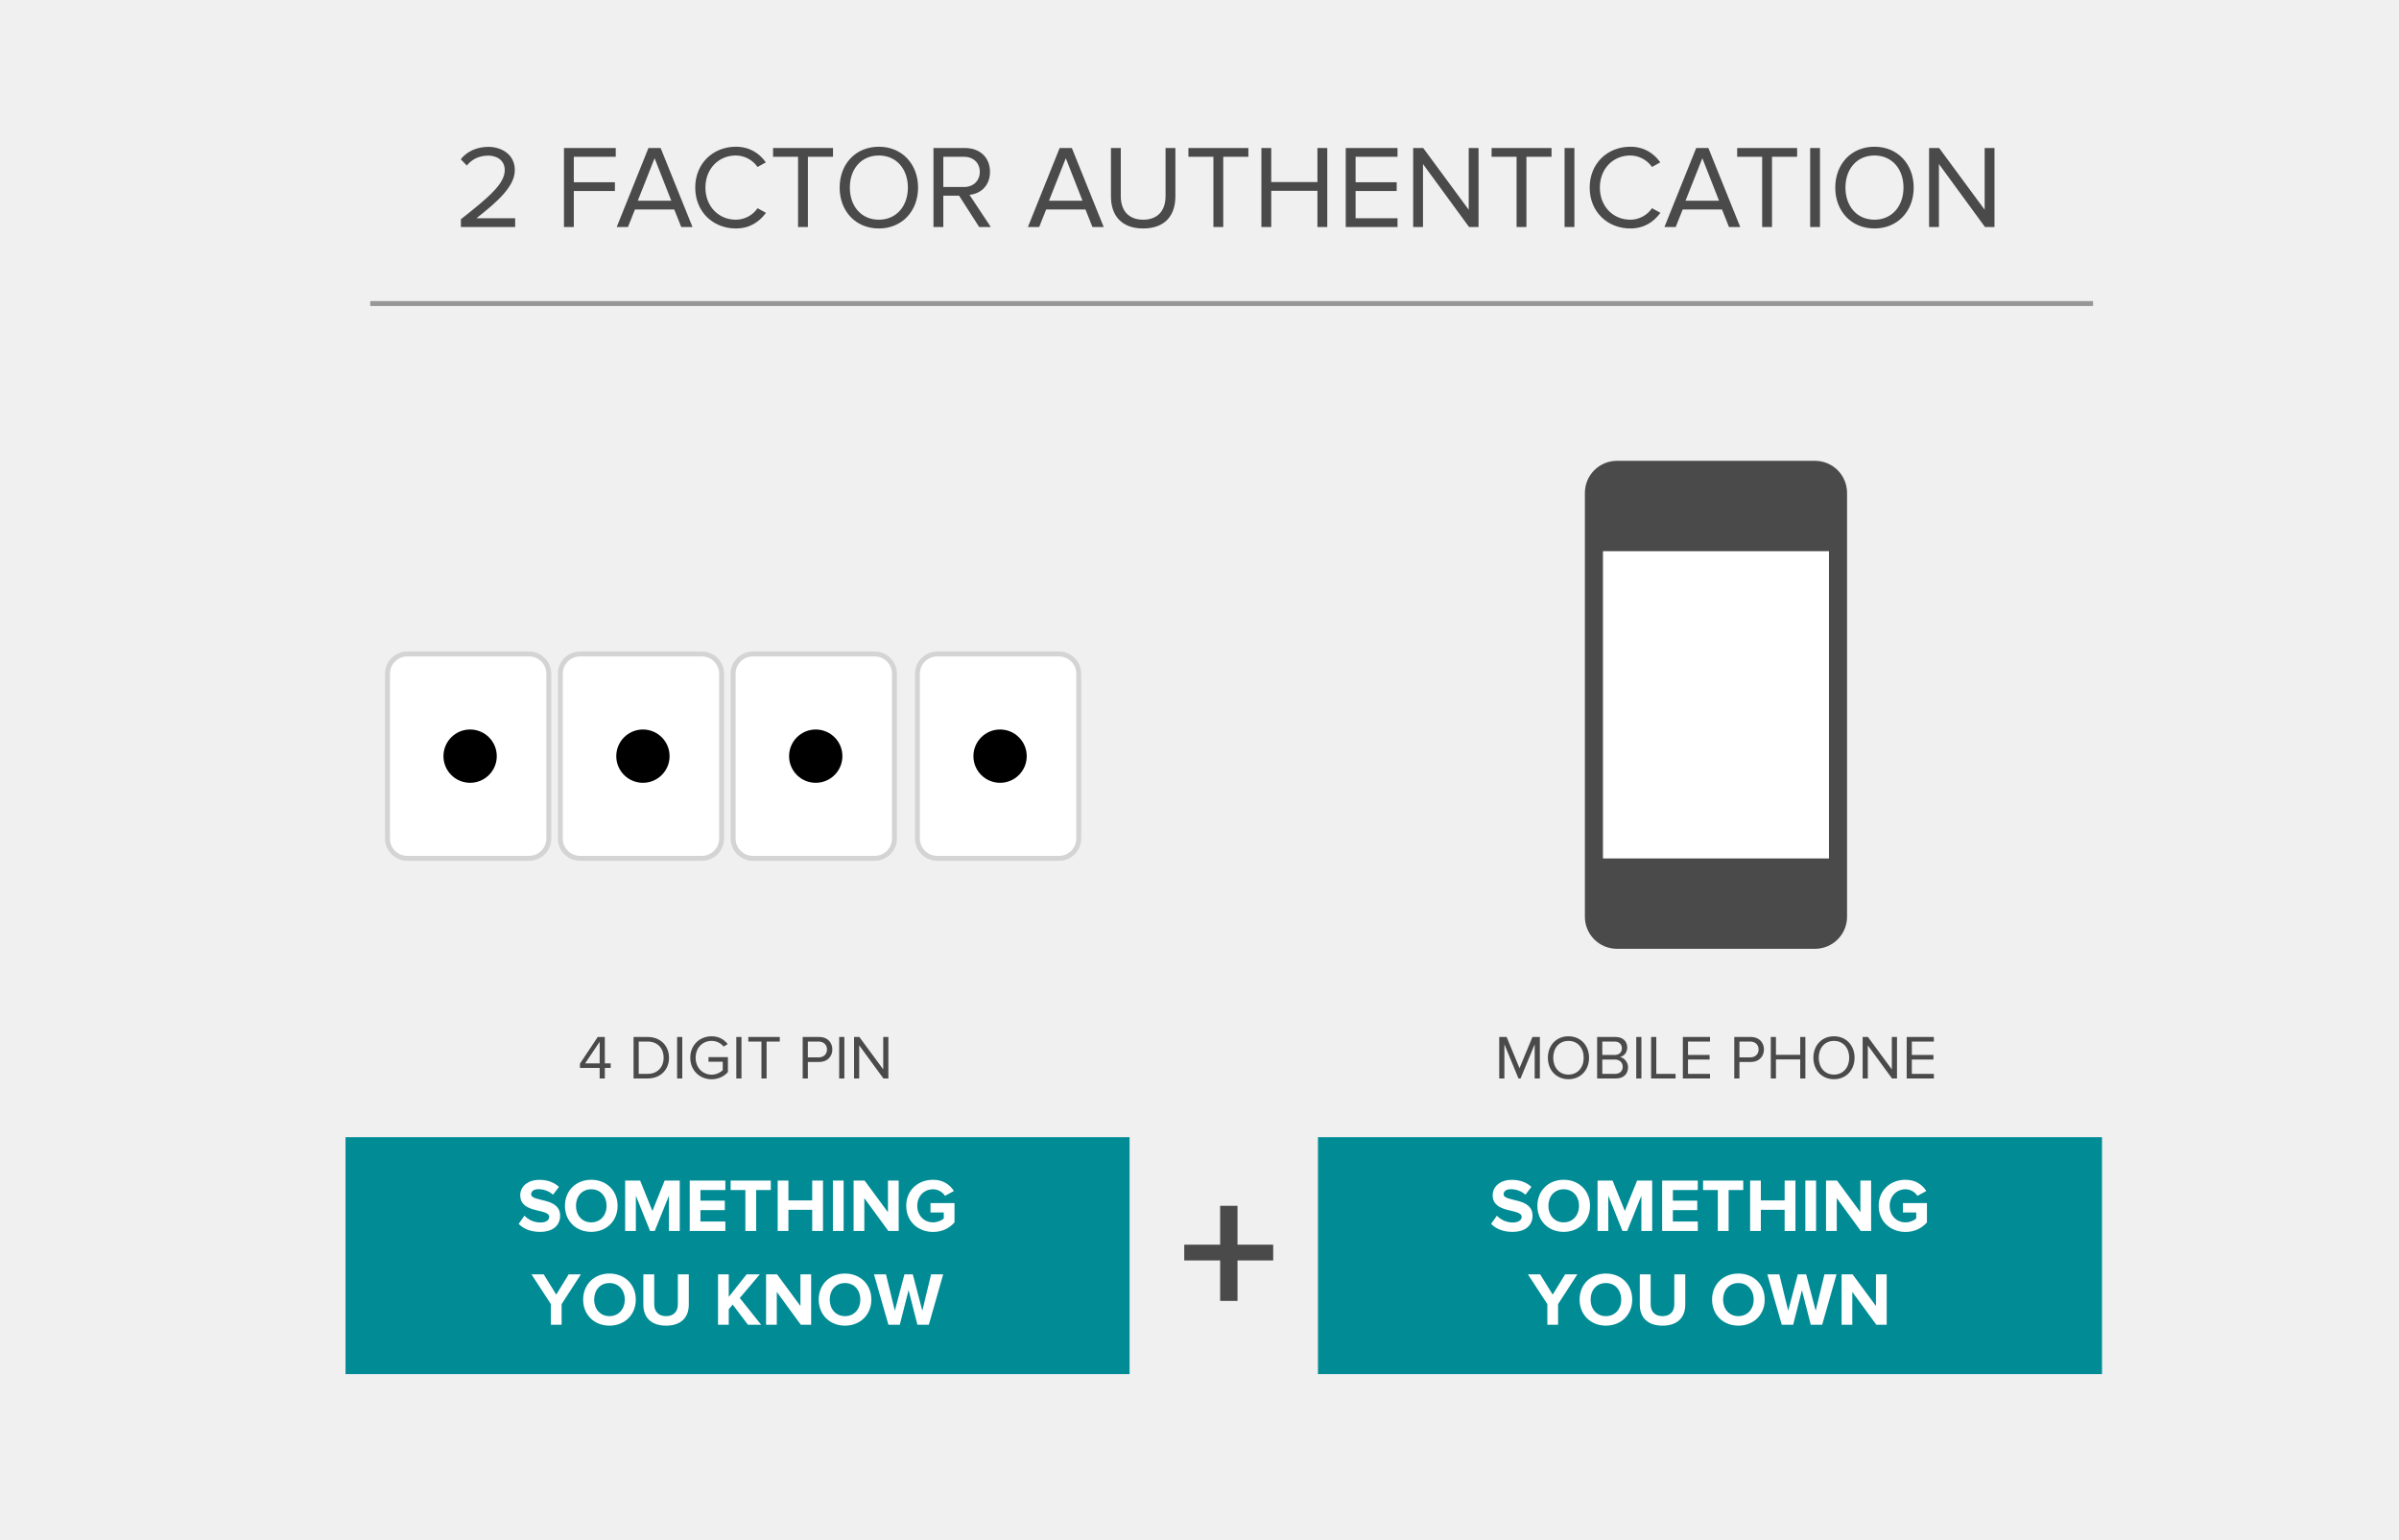
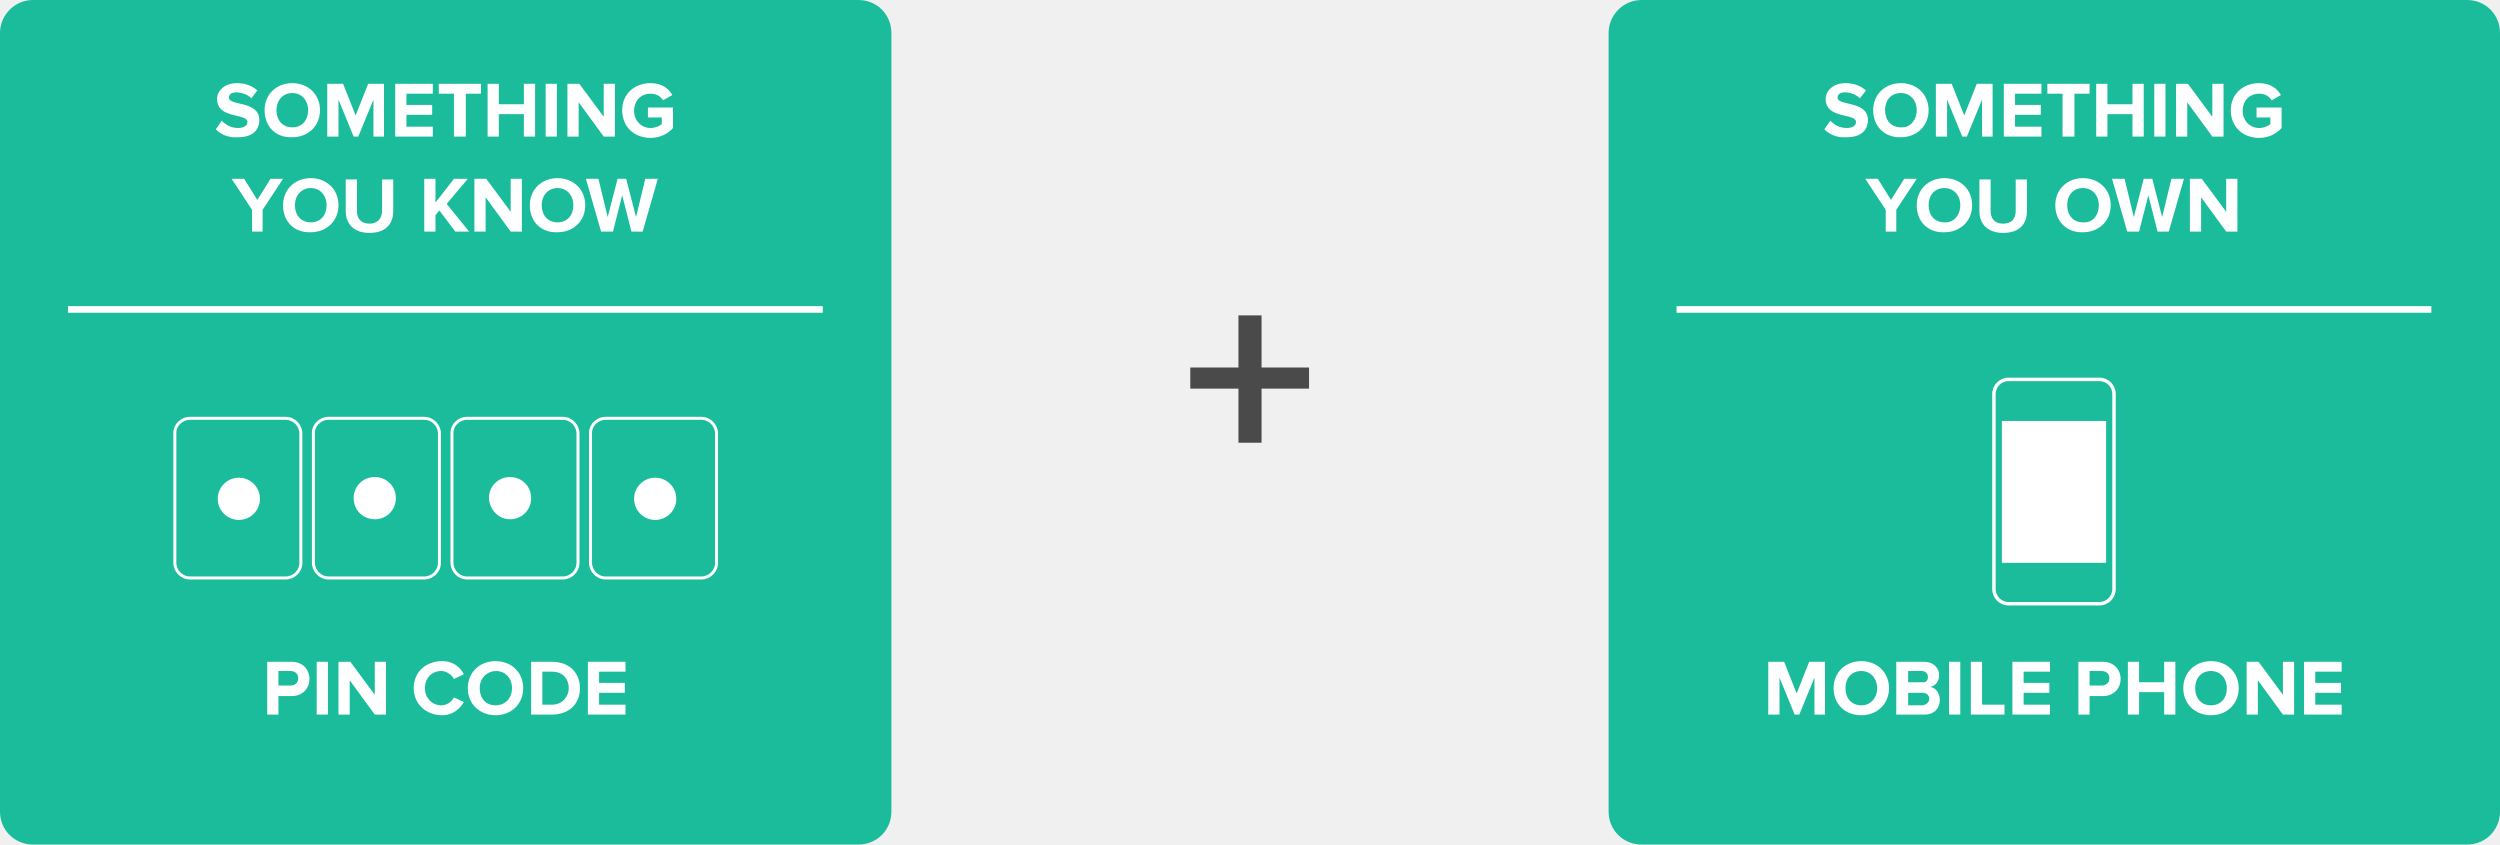
- <svg xmlns="http://www.w3.org/2000/svg" width="486px" height="312px" viewBox="0 0 486 312" version="1.1">
+ <svg xmlns="http://www.w3.org/2000/svg" version="1.1" id="Layer_1" x="0px" y="0px" viewBox="20.3 139.2 378.9 128" enable-background="new 20.3 139.2 378.9 128" xml:space="preserve">
  <description>Created with Sketch.</description>
-   <defs />
-   <g id="Page-1" stroke="none" stroke-width="1" fill="none" fill-rule="evenodd">
-     <g id="Artboard-1-1-1" transform="translate(-633, -3025)">
-       <g id="Slices" />
-       <rect id="Rectangle-20" stroke="#D4D4D4" stroke-linecap="square" fill="#FFFFFF" x="711.503" y="3157.5" width="32.675" height="41.4" rx="4" />
-       <circle id="Oval-7" fill="#000000" cx="728.238" cy="3178.2" r="5.4" />
-       <rect id="Rectangle-20" stroke="#D4D4D4" stroke-linecap="square" fill="#FFFFFF" x="746.512" y="3157.5" width="32.675" height="41.4" rx="4" />
-       <path d="M763.247,3183.6 C766.23,3183.6 768.647,3181.182 768.647,3178.2 C768.647,3175.218 766.23,3172.8 763.247,3172.8 C760.265,3172.8 757.847,3175.218 757.847,3178.2 C757.847,3181.182 760.265,3183.6 763.247,3183.6 Z" id="Oval-7" fill="#000000" />
-       <rect id="Rectangle-20" stroke="#D4D4D4" stroke-linecap="square" fill="#FFFFFF" x="781.52" y="3157.5" width="32.675" height="41.4" rx="4" />
-       <path d="M798.256,3183.6 C801.238,3183.6 803.656,3181.182 803.656,3178.2 C803.656,3175.218 801.238,3172.8 798.256,3172.8 C795.274,3172.8 792.856,3175.218 792.856,3178.2 C792.856,3181.182 795.274,3183.6 798.256,3183.6 Z" id="Oval-7" fill="#000000" />
-       <rect id="Rectangle-20" stroke="#D4D4D4" stroke-linecap="square" fill="#FFFFFF" x="818.863" y="3157.5" width="32.675" height="41.4" rx="4" />
-       <circle id="Oval-7" fill="#000000" cx="835.599" cy="3178.2" r="5.4" />
-       <path d="M890.929,3280.369 L890.929,3277.178 L883.697,3277.178 L883.697,3269.302 L880.182,3269.302 L880.182,3277.178 L872.909,3277.178 L872.909,3280.369 L880.182,3280.369 L880.182,3288.569 L883.697,3288.569 L883.697,3280.369 L890.929,3280.369 Z" id="+" fill="#4A4A4A" />
-       <rect id="Rectangle-26" fill="#4A4A4A" x="954.073" y="3118.365" width="53.112" height="98.87" rx="6.5" />
-       <rect id="Rectangle-27" fill="#FFFFFF" x="957.735" y="3136.674" width="45.786" height="62.251" />
-       <g id="flex-button" transform="translate(726, 3055)" fill="#4A4A4A">
-         <path d="M11.364,16 L11.364,14.224 L3.516,14.224 C7.98,10.696 11.292,7.72 11.292,4.456 C11.292,1.264 8.58,-0.248 5.916,-0.248 C3.66,-0.248 1.572,0.664 0.348,2.272 L1.572,3.544 C2.508,2.344 3.996,1.528 5.916,1.528 C7.572,1.528 9.252,2.416 9.252,4.456 C9.252,7.216 6.132,9.88 0.372,14.416 L0.372,16 L11.364,16 Z M23.244,16 L23.244,8.704 L31.572,8.704 L31.572,6.928 L23.244,6.928 L23.244,1.768 L31.74,1.768 L31.74,-0.008 L21.252,-0.008 L21.252,16 L23.244,16 Z M47.292,16 L40.836,-0.008 L38.364,-0.008 L31.932,16 L34.212,16 L35.628,12.448 L43.596,12.448 L45.012,16 L47.292,16 Z M42.996,10.672 L36.204,10.672 L39.612,2.056 L42.996,10.672 Z M56.076,16.288 C58.908,16.288 60.828,14.944 62.172,13.12 L60.468,12.184 C59.556,13.552 57.9,14.512 56.076,14.512 C52.572,14.512 49.908,11.8 49.908,8.008 C49.908,4.192 52.572,1.504 56.076,1.504 C57.9,1.504 59.556,2.488 60.468,3.832 L62.148,2.896 C60.876,1.096 58.908,-0.272 56.076,-0.272 C51.468,-0.272 47.844,3.088 47.844,8.008 C47.844,12.928 51.468,16.288 56.076,16.288 Z M70.668,16 L70.668,1.768 L75.756,1.768 L75.756,-0.008 L63.612,-0.008 L63.612,1.768 L68.676,1.768 L68.676,16 L70.668,16 Z M85.044,16.288 C89.772,16.288 92.988,12.736 92.988,8.008 C92.988,3.28 89.772,-0.272 85.044,-0.272 C80.292,-0.272 77.1,3.28 77.1,8.008 C77.1,12.736 80.292,16.288 85.044,16.288 Z M85.044,14.512 C81.444,14.512 79.164,11.728 79.164,8.008 C79.164,4.264 81.444,1.504 85.044,1.504 C88.62,1.504 90.924,4.264 90.924,8.008 C90.924,11.728 88.62,14.512 85.044,14.512 Z M107.724,16 L103.404,9.472 C105.588,9.28 107.556,7.696 107.556,4.816 C107.556,1.864 105.468,-0.008 102.54,-0.008 L96.108,-0.008 L96.108,16 L98.1,16 L98.1,9.64 L101.292,9.64 L105.372,16 L107.724,16 Z M102.3,7.888 L98.1,7.888 L98.1,1.768 L102.3,1.768 C104.196,1.768 105.492,3.016 105.492,4.816 C105.492,6.616 104.196,7.888 102.3,7.888 Z M130.596,16 L124.14,-0.008 L121.668,-0.008 L115.236,16 L117.516,16 L118.932,12.448 L126.9,12.448 L128.316,16 L130.596,16 Z M126.3,10.672 L119.508,10.672 L122.916,2.056 L126.3,10.672 Z M138.588,16.288 C142.932,16.288 145.116,13.744 145.116,9.76 L145.116,-0.008 L143.124,-0.008 L143.124,9.736 C143.124,12.664 141.54,14.512 138.588,14.512 C135.636,14.512 134.052,12.664 134.052,9.736 L134.052,-0.008 L132.06,-0.008 L132.06,9.784 C132.06,13.72 134.244,16.288 138.588,16.288 Z M154.812,16 L154.812,1.768 L159.9,1.768 L159.9,-0.008 L147.756,-0.008 L147.756,1.768 L152.82,1.768 L152.82,16 L154.812,16 Z M175.884,16 L175.884,-0.008 L173.892,-0.008 L173.892,6.88 L164.532,6.88 L164.532,-0.008 L162.54,-0.008 L162.54,16 L164.532,16 L164.532,8.656 L173.892,8.656 L173.892,16 L175.884,16 Z M190.116,16 L190.116,14.224 L181.62,14.224 L181.62,8.704 L189.948,8.704 L189.948,6.928 L181.62,6.928 L181.62,1.768 L190.116,1.768 L190.116,-0.008 L179.628,-0.008 L179.628,16 L190.116,16 Z M206.532,16 L206.532,-0.008 L204.54,-0.008 L204.54,12.496 L195.324,-0.008 L193.284,-0.008 L193.284,16 L195.276,16 L195.276,3.232 L204.612,16 L206.532,16 Z M216.228,16 L216.228,1.768 L221.316,1.768 L221.316,-0.008 L209.172,-0.008 L209.172,1.768 L214.236,1.768 L214.236,16 L216.228,16 Z M225.948,16 L225.948,-0.008 L223.956,-0.008 L223.956,16 L225.948,16 Z M237.276,16.288 C240.108,16.288 242.028,14.944 243.372,13.12 L241.668,12.184 C240.756,13.552 239.1,14.512 237.276,14.512 C233.772,14.512 231.108,11.8 231.108,8.008 C231.108,4.192 233.772,1.504 237.276,1.504 C239.1,1.504 240.756,2.488 241.668,3.832 L243.348,2.896 C242.076,1.096 240.108,-0.272 237.276,-0.272 C232.668,-0.272 229.044,3.088 229.044,8.008 C229.044,12.928 232.668,16.288 237.276,16.288 Z M259.548,16 L253.092,-0.008 L250.62,-0.008 L244.188,16 L246.468,16 L247.884,12.448 L255.852,12.448 L257.268,16 L259.548,16 Z M255.252,10.672 L248.46,10.672 L251.868,2.056 L255.252,10.672 Z M265.98,16 L265.98,1.768 L271.068,1.768 L271.068,-0.008 L258.924,-0.008 L258.924,1.768 L263.988,1.768 L263.988,16 L265.98,16 Z M275.7,16 L275.7,-0.008 L273.708,-0.008 L273.708,16 L275.7,16 Z M286.74,16.288 C291.468,16.288 294.684,12.736 294.684,8.008 C294.684,3.28 291.468,-0.272 286.74,-0.272 C281.988,-0.272 278.796,3.28 278.796,8.008 C278.796,12.736 281.988,16.288 286.74,16.288 Z M286.74,14.512 C283.14,14.512 280.86,11.728 280.86,8.008 C280.86,4.264 283.14,1.504 286.74,1.504 C290.316,1.504 292.62,4.264 292.62,8.008 C292.62,11.728 290.316,14.512 286.74,14.512 Z M311.052,16 L311.052,-0.008 L309.06,-0.008 L309.06,12.496 L299.844,-0.008 L297.804,-0.008 L297.804,16 L299.796,16 L299.796,3.232 L309.132,16 L311.052,16 Z" id="10:20:10:20" />
+   <g>
+     <path id="_x2B_" fill="#4A4A4A" d="M218.7,198.1v-3.2h-7.2V187H208v7.9h-7.3v3.2h7.3v8.2h3.5v-8.2   H218.7z" />
+     <g>
+       <path id="BG" fill="#1ABC9C" d="M25.3,139.2h125.1c2.8,0,5,2.2,5,5v118c0,2.8-2.2,5-5,5H25.3    c-2.8,0-5-2.2-5-5v-118C20.3,141.5,22.5,139.2,25.3,139.2z" />
+       <g>
+         <g>
+           <path id="Rectangle-20" fill="none" stroke="#FFFFFF" stroke-width="0.455" stroke-linecap="square" d="      M49.1,202.6h14.5c1.3,0,2.3,1.1,2.3,2.3v19.6c0,1.3-1.1,2.3-2.3,2.3H49.1c-1.3,0-2.3-1.1-2.3-2.3V205      C46.7,203.7,47.8,202.6,49.1,202.6z" />
+           <circle id="Oval-7" fill="#FFFFFF" cx="56.5" cy="214.8" r="3.2">
+ 				</circle>
+           <path id="Rectangle-20_1_" fill="none" stroke="#FFFFFF" stroke-width="0.455" stroke-linecap="square" d="      M70.1,202.6h14.5c1.3,0,2.3,1.1,2.3,2.3v19.6c0,1.3-1.1,2.3-2.3,2.3H70.1c-1.3,0-2.3-1.1-2.3-2.3V205      C67.7,203.7,68.8,202.6,70.1,202.6z" />
+           <path id="Oval-7_1_" fill="#FFFFFF" d="M77.1,217.9c1.8,0,3.2-1.4,3.2-3.2c0-1.8-1.4-3.2-3.2-3.2      c-1.8,0-3.2,1.4-3.2,3.2C73.9,216.5,75.3,217.9,77.1,217.9z" />
+           <path id="Rectangle-20_2_" fill="none" stroke="#FFFFFF" stroke-width="0.455" stroke-linecap="square" d="      M91.1,202.6h14.5c1.3,0,2.3,1.1,2.3,2.3v19.6c0,1.3-1.1,2.3-2.3,2.3H91.1c-1.3,0-2.3-1.1-2.3-2.3V205      C88.7,203.7,89.8,202.6,91.1,202.6z" />
+           <path id="Oval-7_2_" fill="#FFFFFF" d="M97.6,217.9c1.8,0,3.2-1.4,3.2-3.2c0-1.8-1.4-3.2-3.2-3.2      c-1.8,0-3.2,1.4-3.2,3.2C94.5,216.5,95.9,217.9,97.6,217.9z" />
+           <path id="Rectangle-20_3_" fill="none" stroke="#FFFFFF" stroke-width="0.455" stroke-linecap="square" d="      M112.1,202.6h14.5c1.3,0,2.3,1.1,2.3,2.3v19.6c0,1.3-1.1,2.3-2.3,2.3h-14.5c-1.3,0-2.3-1.1-2.3-2.3V205      C109.7,203.7,110.8,202.6,112.1,202.6z" />
+           <circle id="Oval-7_3_" fill="#FFFFFF" cx="119.6" cy="214.8" r="3.2">
+ 				</circle>
+         </g>
      </g>
-       <path d="M708.5,3086.5 L1056.523,3086.5" id="Line" stroke="#979797" stroke-linecap="square" />
-       <g id="flex-button" transform="translate(703, 3255.4)">
-         <rect id="BG" fill="#008B95" x="0" y="0" width="158.835" height="48" />
-         <path d="M39.385,19.184 C42.139,19.184 43.47,17.776 43.47,15.909 C43.47,12.1 37.61,13.186 37.61,11.564 C37.61,10.952 38.13,10.539 39.064,10.539 C40.104,10.539 41.206,10.891 42.032,11.656 L43.24,10.065 C42.231,9.132 40.884,8.642 39.262,8.642 C36.86,8.642 35.392,10.05 35.392,11.748 C35.392,15.588 41.267,14.349 41.267,16.154 C41.267,16.736 40.685,17.286 39.492,17.286 C38.084,17.286 36.967,16.659 36.248,15.909 L35.07,17.562 C36.019,18.526 37.426,19.184 39.385,19.184 Z M49.774,19.184 C52.864,19.184 55.113,16.98 55.113,13.905 C55.113,10.83 52.864,8.627 49.774,8.627 C46.698,8.627 44.449,10.83 44.449,13.905 C44.449,16.98 46.698,19.184 49.774,19.184 Z M49.774,17.256 C47.892,17.256 46.683,15.802 46.683,13.905 C46.683,11.993 47.892,10.554 49.774,10.554 C51.655,10.554 52.879,11.993 52.879,13.905 C52.879,15.802 51.655,17.256 49.774,17.256 Z M67.705,19 L67.705,8.795 L64.645,8.795 L62.167,14.961 L59.688,8.795 L56.643,8.795 L56.643,19 L58.816,19 L58.816,11.855 L61.692,19 L62.641,19 L65.517,11.855 L65.517,19 L67.705,19 Z M76.946,19 L76.946,17.087 L71.897,17.087 L71.897,14.777 L76.839,14.777 L76.839,12.865 L71.897,12.865 L71.897,10.707 L76.946,10.707 L76.946,8.795 L69.725,8.795 L69.725,19 L76.946,19 Z M83.189,19 L83.189,10.707 L86.157,10.707 L86.157,8.795 L78.017,8.795 L78.017,10.707 L81.001,10.707 L81.001,19 L83.189,19 Z M96.729,19 L96.729,8.795 L94.541,8.795 L94.541,12.803 L89.722,12.803 L89.722,8.795 L87.549,8.795 L87.549,19 L89.722,19 L89.722,14.716 L94.541,14.716 L94.541,19 L96.729,19 Z M100.906,19 L100.906,8.795 L98.734,8.795 L98.734,19 L100.906,19 Z M112.06,19 L112.06,8.795 L109.887,8.795 L109.887,15.206 L105.16,8.795 L102.926,8.795 L102.926,19 L105.098,19 L105.098,12.345 L109.964,19 L112.06,19 Z M119.021,19.199 C120.873,19.199 122.326,18.434 123.367,17.271 L123.367,13.354 L118.501,13.354 L118.501,15.252 L121.194,15.252 L121.194,16.476 C120.781,16.858 119.924,17.256 119.021,17.256 C117.17,17.256 115.824,15.833 115.824,13.905 C115.824,11.977 117.17,10.554 119.021,10.554 C120.108,10.554 120.98,11.166 121.439,11.886 L123.244,10.906 C122.479,9.698 121.148,8.627 119.021,8.627 C116.038,8.627 113.59,10.677 113.59,13.905 C113.59,17.118 116.038,19.199 119.021,19.199 Z M43.776,38 L43.776,33.823 L47.677,27.795 L45.199,27.795 L42.69,31.895 L40.15,27.795 L37.671,27.795 L41.603,33.823 L41.603,38 L43.776,38 Z M53.461,38.184 C56.551,38.184 58.801,35.98 58.801,32.905 C58.801,29.83 56.551,27.627 53.461,27.627 C50.386,27.627 48.136,29.83 48.136,32.905 C48.136,35.98 50.386,38.184 53.461,38.184 Z M53.461,36.256 C51.579,36.256 50.37,34.802 50.37,32.905 C50.37,30.993 51.579,29.554 53.461,29.554 C55.343,29.554 56.567,30.993 56.567,32.905 C56.567,34.802 55.343,36.256 53.461,36.256 Z M64.936,38.184 C68.042,38.184 69.541,36.455 69.541,33.915 L69.541,27.795 L67.323,27.795 L67.323,33.854 C67.323,35.277 66.512,36.256 64.936,36.256 C63.36,36.256 62.534,35.277 62.534,33.854 L62.534,27.795 L60.331,27.795 L60.331,33.93 C60.331,36.439 61.83,38.184 64.936,38.184 Z M84.199,38 L79.869,32.584 L83.923,27.795 L81.246,27.795 L77.635,32.354 L77.635,27.795 L75.462,27.795 L75.462,38 L77.635,38 L77.635,34.864 L78.43,33.915 L81.521,38 L84.199,38 Z M94.327,38 L94.327,27.795 L92.155,27.795 L92.155,34.206 L87.427,27.795 L85.193,27.795 L85.193,38 L87.366,38 L87.366,31.345 L92.231,38 L94.327,38 Z M101.182,38.184 C104.272,38.184 106.521,35.98 106.521,32.905 C106.521,29.83 104.272,27.627 101.182,27.627 C98.106,27.627 95.857,29.83 95.857,32.905 C95.857,35.98 98.106,38.184 101.182,38.184 Z M101.182,36.256 C99.3,36.256 98.091,34.802 98.091,32.905 C98.091,30.993 99.3,29.554 101.182,29.554 C103.063,29.554 104.287,30.993 104.287,32.905 C104.287,34.802 103.063,36.256 101.182,36.256 Z M118.165,38 L121.072,27.795 L118.624,27.795 L116.849,35.169 L114.921,27.795 L113.223,27.795 L111.28,35.169 L109.489,27.795 L107.057,27.795 L109.979,38 L112.289,38 L114.064,30.993 L115.854,38 L118.165,38 Z" id="5:20:5:20" fill="#FFFFFF" />
+       <line fill="none" stroke="#FFFFFF" x1="30.6" y1="186.1" x2="145" y2="186.1" />
+       <g>
+         <path fill="#FFFFFF" d="M53,158.8l0.9-1.3c0.6,0.6,1.4,1.1,2.5,1.1c0.9,0,1.4-0.4,1.4-0.9c0-1.4-4.6-0.4-4.6-3.5     c0-1.3,1.2-2.4,3-2.4c1.3,0,2.3,0.4,3.1,1.1l-0.9,1.2c-0.6-0.6-1.5-0.9-2.3-0.9c-0.7,0-1.1,0.3-1.1,0.8c0,1.3,4.6,0.4,4.6,3.4     c0,1.5-1,2.6-3.2,2.6C54.9,160.1,53.8,159.6,53,158.8z" />
+         <path fill="#FFFFFF" d="M60.4,155.9c0-2.4,1.8-4.1,4.2-4.1c2.4,0,4.2,1.7,4.2,4.1c0,2.4-1.8,4.1-4.2,4.1     C62.1,160.1,60.4,158.4,60.4,155.9z M67,155.9c0-1.5-1-2.6-2.4-2.6s-2.4,1.1-2.4,2.6c0,1.5,0.9,2.6,2.4,2.6S67,157.4,67,155.9z" />
+         <path fill="#FFFFFF" d="M76.9,159.9v-5.6l-2.3,5.6h-0.7l-2.3-5.6v5.6h-1.7v-8h2.4l1.9,4.8l1.9-4.8h2.4v8H76.9z" />
+         <path fill="#FFFFFF" d="M80.2,159.9v-8h5.7v1.5h-4v1.7h3.9v1.5h-3.9v1.8h4v1.5H80.2z" />
+         <path fill="#FFFFFF" d="M89.1,159.9v-6.5h-2.3v-1.5h6.4v1.5h-2.3v6.5H89.1z" />
+         <path fill="#FFFFFF" d="M99.7,159.9v-3.4h-3.8v3.4h-1.7v-8h1.7v3.1h3.8v-3.1h1.7v8H99.7z" />
+         <path fill="#FFFFFF" d="M103,159.9v-8h1.7v8H103z" />
+         <path fill="#FFFFFF" d="M111.8,159.9l-3.8-5.2v5.2h-1.7v-8h1.8l3.7,5v-5h1.7v8H111.8z" />
+         <path fill="#FFFFFF" d="M114.6,155.9c0-2.5,1.9-4.1,4.3-4.1c1.7,0,2.7,0.8,3.3,1.8l-1.4,0.8c-0.4-0.6-1-1-1.9-1     c-1.5,0-2.5,1.1-2.5,2.6c0,1.5,1.1,2.6,2.5,2.6c0.7,0,1.4-0.3,1.7-0.6v-1h-2.1v-1.5h3.8v3.1c-0.8,0.9-2,1.5-3.4,1.5     C116.5,160.1,114.6,158.5,114.6,155.9z" />
+         <path fill="#FFFFFF" d="M58.5,174.3v-3.3l-3.1-4.7h1.9l2,3.2l2-3.2h1.9l-3.1,4.7v3.3H58.5z" />
+         <path fill="#FFFFFF" d="M63.2,170.3c0-2.4,1.8-4.1,4.2-4.1c2.4,0,4.2,1.7,4.2,4.1c0,2.4-1.8,4.1-4.2,4.1     C64.9,174.5,63.2,172.8,63.2,170.3z M69.8,170.3c0-1.5-1-2.6-2.4-2.6s-2.4,1.1-2.4,2.6c0,1.5,0.9,2.6,2.4,2.6     S69.8,171.8,69.8,170.3z" />
+         <path fill="#FFFFFF" d="M72.7,171.2v-4.8h1.7v4.8c0,1.1,0.6,1.9,1.9,1.9c1.2,0,1.9-0.8,1.9-1.9v-4.8h1.7v4.8c0,2-1.2,3.3-3.6,3.3     C73.9,174.5,72.7,173.1,72.7,171.2z" />
+         <path fill="#FFFFFF" d="M89.3,174.3l-2.4-3.2l-0.6,0.7v2.5h-1.7v-8h1.7v3.6l2.8-3.6h2.1l-3.2,3.8l3.4,4.2H89.3z" />
+         <path fill="#FFFFFF" d="M97.7,174.3l-3.8-5.2v5.2h-1.7v-8H94l3.7,5v-5h1.7v8H97.7z" />
+         <path fill="#FFFFFF" d="M100.6,170.3c0-2.4,1.8-4.1,4.2-4.1c2.4,0,4.2,1.7,4.2,4.1c0,2.4-1.8,4.1-4.2,4.1     C102.3,174.5,100.6,172.8,100.6,170.3z M107.2,170.3c0-1.5-1-2.6-2.4-2.6s-2.4,1.1-2.4,2.6c0,1.5,0.9,2.6,2.4,2.6     S107.2,171.8,107.2,170.3z" />
+         <path fill="#FFFFFF" d="M116,174.3l-1.4-5.5l-1.4,5.5h-1.8l-2.3-8h1.9l1.4,5.8l1.5-5.8h1.3l1.5,5.8l1.4-5.8h1.9l-2.3,8H116z" />
      </g>
-       <g id="flex-button-copy" transform="translate(900, 3255.4)">
-         <rect id="BG" fill="#008B95" x="0" y="0" width="158.835" height="48" />
-         <path d="M39.385,19.184 C42.139,19.184 43.47,17.776 43.47,15.909 C43.47,12.1 37.61,13.186 37.61,11.564 C37.61,10.952 38.13,10.539 39.064,10.539 C40.104,10.539 41.206,10.891 42.032,11.656 L43.24,10.065 C42.231,9.132 40.884,8.642 39.262,8.642 C36.86,8.642 35.392,10.05 35.392,11.748 C35.392,15.588 41.267,14.349 41.267,16.154 C41.267,16.736 40.685,17.286 39.492,17.286 C38.084,17.286 36.967,16.659 36.248,15.909 L35.07,17.562 C36.019,18.526 37.426,19.184 39.385,19.184 Z M49.774,19.184 C52.864,19.184 55.113,16.98 55.113,13.905 C55.113,10.83 52.864,8.627 49.774,8.627 C46.698,8.627 44.449,10.83 44.449,13.905 C44.449,16.98 46.698,19.184 49.774,19.184 Z M49.774,17.256 C47.892,17.256 46.683,15.802 46.683,13.905 C46.683,11.993 47.892,10.554 49.774,10.554 C51.655,10.554 52.879,11.993 52.879,13.905 C52.879,15.802 51.655,17.256 49.774,17.256 Z M67.705,19 L67.705,8.795 L64.645,8.795 L62.167,14.961 L59.688,8.795 L56.643,8.795 L56.643,19 L58.816,19 L58.816,11.855 L61.692,19 L62.641,19 L65.517,11.855 L65.517,17.246 C65.517,17.831 65.517,19 65.517,19 L67.705,19 Z M76.946,19 L76.946,17.087 L71.897,17.087 L71.897,14.777 L76.839,14.777 L76.839,12.865 L71.897,12.865 L71.897,10.707 L76.946,10.707 L76.946,8.795 L69.725,8.795 L69.725,19 L76.946,19 Z M83.189,19 L83.189,10.707 L86.157,10.707 L86.157,8.795 L78.017,8.795 L78.017,10.707 L81.001,10.707 L81.001,19 L83.189,19 Z M96.729,19 L96.729,8.795 L94.541,8.795 L94.541,12.803 L89.722,12.803 L89.722,8.795 L87.549,8.795 L87.549,19 L89.722,19 L89.722,14.716 L94.541,14.716 L94.541,19 L96.729,19 Z M100.906,19 L100.906,8.795 L98.734,8.795 L98.734,19 L100.906,19 Z M112.06,19 L112.06,8.795 L109.887,8.795 L109.887,15.206 L105.16,8.795 L102.926,8.795 L102.926,19 L105.098,19 L105.098,12.345 L109.964,19 L112.06,19 Z M119.021,19.199 C120.873,19.199 122.326,18.434 123.367,17.271 L123.367,13.354 L118.501,13.354 L118.501,15.252 L121.194,15.252 L121.194,16.476 C120.781,16.858 119.924,17.256 119.021,17.256 C117.17,17.256 115.824,15.833 115.824,13.905 C115.824,11.977 117.17,10.554 119.021,10.554 C120.108,10.554 120.98,11.166 121.439,11.886 L123.244,10.906 C122.479,9.698 121.148,8.627 119.021,8.627 C116.038,8.627 113.59,10.677 113.59,13.905 C113.59,17.118 116.038,19.199 119.021,19.199 Z M48.641,38 L48.641,33.823 L52.543,27.795 L50.064,27.795 L47.555,31.895 L45.015,27.795 L42.537,27.795 L46.469,33.823 L46.469,38 L48.641,38 Z M58.326,38.184 C61.417,38.184 63.666,35.98 63.666,32.905 C63.666,29.83 61.417,27.627 58.326,27.627 C55.251,27.627 53.002,29.83 53.002,32.905 C53.002,35.98 55.251,38.184 58.326,38.184 Z M58.326,36.256 C56.444,36.256 55.236,34.802 55.236,32.905 C55.236,30.993 56.444,29.554 58.326,29.554 C60.208,29.554 61.432,30.993 61.432,32.905 C61.432,34.802 60.208,36.256 58.326,36.256 Z M69.801,38.184 C72.907,38.184 74.407,36.455 74.407,33.915 L74.407,27.795 L72.188,27.795 L72.188,33.854 C72.188,35.277 71.377,36.256 69.801,36.256 C68.225,36.256 67.399,35.277 67.399,33.854 L67.399,27.795 L65.196,27.795 L65.196,33.93 C65.196,36.439 66.695,38.184 69.801,38.184 Z M85.162,38.184 C88.253,38.184 90.502,35.98 90.502,32.905 C90.502,29.83 88.253,27.627 85.162,27.627 C82.087,27.627 79.838,29.83 79.838,32.905 C79.838,35.98 82.087,38.184 85.162,38.184 Z M85.162,36.256 C83.281,36.256 82.072,34.802 82.072,32.905 C82.072,30.993 83.281,29.554 85.162,29.554 C87.044,29.554 88.268,30.993 88.268,32.905 C88.268,34.802 87.044,36.256 85.162,36.256 Z M102.145,38 L105.052,27.795 L102.604,27.795 L100.83,35.169 L98.902,27.795 L97.204,27.795 L95.26,35.169 L93.47,27.795 L91.038,27.795 L93.96,38 L96.27,38 L98.045,30.993 L99.835,38 L102.145,38 Z M115.212,38 L115.212,27.795 L113.039,27.795 L113.039,34.206 L108.311,27.795 L106.078,27.795 L106.078,38 L108.25,38 L108.25,31.345 L113.116,38 L115.212,38 Z" id="5:20:5:20" fill="#FFFFFF" />
+       <g>
+         <g>
+           <path fill="#FFFFFF" d="M60.8,247.5v-8h3.7c1.7,0,2.7,1.2,2.7,2.6c0,1.4-1,2.6-2.7,2.6h-2v2.8H60.8z M65.5,242      c0-0.7-0.5-1.1-1.2-1.1h-1.8v2.2h1.8C65,243.1,65.5,242.7,65.5,242z" />
+           <path fill="#FFFFFF" d="M68.3,247.5v-8H70v8H68.3z" />
+           <path fill="#FFFFFF" d="M77.1,247.5l-3.8-5.2v5.2h-1.7v-8h1.8l3.7,5v-5h1.7v8H77.1z" />
+           <path fill="#FFFFFF" d="M83,243.5c0-2.5,1.9-4.1,4.3-4.1c1.8,0,2.8,1,3.3,2l-1.5,0.7c-0.3-0.6-1.1-1.2-1.9-1.2      c-1.5,0-2.5,1.1-2.5,2.6c0,1.5,1.1,2.6,2.5,2.6c0.8,0,1.5-0.5,1.9-1.2l1.5,0.7c-0.6,1-1.6,2-3.3,2C84.9,247.6,83,245.9,83,243.5      z" />
+           <path fill="#FFFFFF" d="M91.2,243.5c0-2.4,1.8-4.1,4.2-4.1c2.4,0,4.2,1.7,4.2,4.1c0,2.4-1.8,4.1-4.2,4.1      C93,247.6,91.2,245.9,91.2,243.5z M97.9,243.5c0-1.5-1-2.6-2.4-2.6S93,242,93,243.5c0,1.5,0.9,2.6,2.4,2.6S97.9,245,97.9,243.5z      " />
+           <path fill="#FFFFFF" d="M100.8,247.5v-8h3.2c2.5,0,4.2,1.6,4.2,4c0,2.4-1.7,4-4.2,4H100.8z M106.5,243.5c0-1.4-0.9-2.5-2.5-2.5      h-1.5v5h1.5C105.5,246,106.5,244.8,106.5,243.5z" />
+           <path fill="#FFFFFF" d="M109.4,247.5v-8h5.7v1.5h-4v1.7h3.9v1.5h-3.9v1.8h4v1.5H109.4z" />
+         </g>
      </g>
-       <path d="M755.529,3243.5 L755.529,3241.371 L756.714,3241.371 L756.714,3240.451 L755.529,3240.451 L755.529,3235.096 L754.093,3235.096 L750.489,3240.501 L750.489,3241.371 L754.484,3241.371 L754.484,3243.5 L755.529,3243.5 Z M754.484,3240.451 L751.535,3240.451 L754.484,3236.066 L754.484,3240.451 Z M764.223,3243.5 C766.832,3243.5 768.533,3241.698 768.533,3239.304 C768.533,3236.923 766.832,3235.096 764.223,3235.096 L761.351,3235.096 L761.351,3243.5 L764.223,3243.5 Z M764.223,3242.568 L762.396,3242.568 L762.396,3236.028 L764.223,3236.028 C766.302,3236.028 767.449,3237.49 767.449,3239.304 C767.449,3241.106 766.265,3242.568 764.223,3242.568 Z M771.216,3243.5 L771.216,3235.096 L770.171,3235.096 L770.171,3243.5 L771.216,3243.5 Z M777.164,3243.664 C778.537,3243.664 779.684,3243.084 780.465,3242.215 L780.465,3239.178 L776.534,3239.178 L776.534,3240.111 L779.419,3240.111 L779.419,3241.824 C779.003,3242.24 778.172,3242.731 777.164,3242.731 C775.324,3242.731 773.925,3241.295 773.925,3239.304 C773.925,3237.301 775.324,3235.89 777.164,3235.89 C778.172,3235.89 779.066,3236.368 779.595,3237.049 L780.427,3236.532 C779.684,3235.612 778.65,3234.957 777.164,3234.957 C774.77,3234.957 772.842,3236.696 772.842,3239.304 C772.842,3241.912 774.77,3243.664 777.164,3243.664 Z M783.212,3243.5 L783.212,3235.096 L782.166,3235.096 L782.166,3243.5 L783.212,3243.5 Z M788.302,3243.5 L788.302,3236.028 L790.973,3236.028 L790.973,3235.096 L784.598,3235.096 L784.598,3236.028 L787.256,3236.028 L787.256,3243.5 L788.302,3243.5 Z M796.656,3243.5 L796.656,3240.161 L798.987,3240.161 C800.65,3240.161 801.62,3239.002 801.62,3237.628 C801.62,3236.255 800.675,3235.096 798.987,3235.096 L795.61,3235.096 L795.61,3243.5 L796.656,3243.5 Z M798.861,3239.229 L796.656,3239.229 L796.656,3236.028 L798.861,3236.028 C799.856,3236.028 800.537,3236.683 800.537,3237.628 C800.537,3238.573 799.856,3239.229 798.861,3239.229 Z M804.052,3243.5 L804.052,3235.096 L803.006,3235.096 L803.006,3243.5 L804.052,3243.5 Z M812.973,3243.5 L812.973,3235.096 L811.927,3235.096 L811.927,3241.66 L807.089,3235.096 L806.018,3235.096 L806.018,3243.5 L807.063,3243.5 L807.063,3236.797 L811.965,3243.5 L812.973,3243.5 Z" id="4-DIGIT-PIN" fill="#4A4A4A" />
-       <path d="M944.95,3243.5 L944.95,3235.096 L943.451,3235.096 L940.83,3241.421 L938.222,3235.096 L936.723,3235.096 L936.723,3243.5 L937.768,3243.5 L937.768,3236.583 L940.616,3243.5 L941.044,3243.5 L943.905,3236.583 L943.905,3243.5 L944.95,3243.5 Z M950.746,3243.651 C953.229,3243.651 954.917,3241.786 954.917,3239.304 C954.917,3236.822 953.229,3234.957 950.746,3234.957 C948.252,3234.957 946.576,3236.822 946.576,3239.304 C946.576,3241.786 948.252,3243.651 950.746,3243.651 Z M950.746,3242.719 C948.856,3242.719 947.659,3241.257 947.659,3239.304 C947.659,3237.339 948.856,3235.89 950.746,3235.89 C952.624,3235.89 953.833,3237.339 953.833,3239.304 C953.833,3241.257 952.624,3242.719 950.746,3242.719 Z M960.385,3243.5 C961.923,3243.5 962.817,3242.58 962.817,3241.232 C962.817,3240.224 962.074,3239.304 961.179,3239.166 C961.948,3239.002 962.653,3238.296 962.653,3237.238 C962.653,3235.978 961.759,3235.096 960.297,3235.096 L956.555,3235.096 L956.555,3243.5 L960.385,3243.5 Z M960.121,3238.737 L957.601,3238.737 L957.601,3236.028 L960.121,3236.028 C961.066,3236.028 961.57,3236.633 961.57,3237.389 C961.57,3238.158 961.066,3238.737 960.121,3238.737 Z M960.171,3242.568 L957.601,3242.568 L957.601,3239.67 L960.171,3239.67 C961.204,3239.67 961.734,3240.35 961.734,3241.119 C961.734,3242.013 961.154,3242.568 960.171,3242.568 Z M965.526,3243.5 L965.526,3235.096 L964.48,3235.096 L964.48,3243.5 L965.526,3243.5 Z M972.444,3243.5 L972.444,3242.568 L968.538,3242.568 L968.538,3235.096 L967.492,3235.096 L967.492,3243.5 L972.444,3243.5 Z M979.424,3243.5 L979.424,3242.568 L974.964,3242.568 L974.964,3239.67 L979.336,3239.67 L979.336,3238.737 L974.964,3238.737 L974.964,3236.028 L979.424,3236.028 L979.424,3235.096 L973.918,3235.096 L973.918,3243.5 L979.424,3243.5 Z M985.384,3243.5 L985.384,3240.161 L987.715,3240.161 C989.378,3240.161 990.348,3239.002 990.348,3237.628 C990.348,3236.255 989.403,3235.096 987.715,3235.096 L984.338,3235.096 L984.338,3243.5 L985.384,3243.5 Z M987.589,3239.229 L985.384,3239.229 L985.384,3236.028 L987.589,3236.028 C988.584,3236.028 989.265,3236.683 989.265,3237.628 C989.265,3238.573 988.584,3239.229 987.589,3239.229 Z M998.74,3243.5 L998.74,3235.096 L997.694,3235.096 L997.694,3238.712 L992.78,3238.712 L992.78,3235.096 L991.734,3235.096 L991.734,3243.5 L992.78,3243.5 L992.78,3239.644 L997.694,3239.644 L997.694,3243.5 L998.74,3243.5 Z M1004.536,3243.651 C1007.018,3243.651 1008.706,3241.786 1008.706,3239.304 C1008.706,3236.822 1007.018,3234.957 1004.536,3234.957 C1002.041,3234.957 1000.365,3236.822 1000.365,3239.304 C1000.365,3241.786 1002.041,3243.651 1004.536,3243.651 Z M1004.536,3242.719 C1002.646,3242.719 1001.449,3241.257 1001.449,3239.304 C1001.449,3237.339 1002.646,3235.89 1004.536,3235.89 C1006.413,3235.89 1007.623,3237.339 1007.623,3239.304 C1007.623,3241.257 1006.413,3242.719 1004.536,3242.719 Z M1017.3,3243.5 L1017.3,3235.096 L1016.254,3235.096 L1016.254,3241.66 L1011.415,3235.096 L1010.344,3235.096 L1010.344,3243.5 L1011.39,3243.5 L1011.39,3236.797 L1016.292,3243.5 L1017.3,3243.5 Z M1024.771,3243.5 L1024.771,3242.568 L1020.311,3242.568 L1020.311,3239.67 L1024.683,3239.67 L1024.683,3238.737 L1020.311,3238.737 L1020.311,3236.028 L1024.771,3236.028 L1024.771,3235.096 L1019.265,3235.096 L1019.265,3243.5 L1024.771,3243.5 Z" id="MOBILE-PHONE" fill="#4A4A4A" />
+     </g>
+     <g>
+       <path id="BG_1_" fill="#1ABC9C" d="M269.1,139.2h125.1c2.8,0,5,2.2,5,5v118c0,2.8-2.2,5-5,5H269.1    c-2.8,0-5-2.2-5-5v-118C264.1,141.5,266.3,139.2,269.1,139.2z" />
+       <line fill="none" stroke="#FFFFFF" x1="274.4" y1="186.1" x2="388.8" y2="186.1" />
+       <g>
+         <path fill="#FFFFFF" d="M296.8,158.8l0.9-1.3c0.6,0.6,1.4,1.1,2.5,1.1c0.9,0,1.4-0.4,1.4-0.9c0-1.4-4.6-0.4-4.6-3.5     c0-1.3,1.2-2.4,3-2.4c1.3,0,2.3,0.4,3.1,1.1l-0.9,1.2c-0.6-0.6-1.5-0.9-2.3-0.9c-0.7,0-1.1,0.3-1.1,0.8c0,1.3,4.6,0.4,4.6,3.4     c0,1.5-1,2.6-3.2,2.6C298.7,160.1,297.6,159.6,296.8,158.8z" />
+         <path fill="#FFFFFF" d="M304.2,155.9c0-2.4,1.8-4.1,4.2-4.1c2.4,0,4.2,1.7,4.2,4.1c0,2.4-1.8,4.1-4.2,4.1     C306,160.1,304.2,158.4,304.2,155.9z M310.8,155.9c0-1.5-1-2.6-2.4-2.6c-1.5,0-2.4,1.1-2.4,2.6c0,1.5,0.9,2.6,2.4,2.6     C309.8,158.6,310.8,157.4,310.8,155.9z" />
+         <path fill="#FFFFFF" d="M320.7,159.9v-5.6l-2.3,5.6h-0.7l-2.3-5.6v5.6h-1.7v-8h2.4l1.9,4.8l1.9-4.8h2.4v8H320.7z" />
+         <path fill="#FFFFFF" d="M324,159.9v-8h5.7v1.5h-4v1.7h3.9v1.5h-3.9v1.8h4v1.5H324z" />
+         <path fill="#FFFFFF" d="M332.9,159.9v-6.5h-2.3v-1.5h6.4v1.5h-2.3v6.5H332.9z" />
+         <path fill="#FFFFFF" d="M343.5,159.9v-3.4h-3.8v3.4H338v-8h1.7v3.1h3.8v-3.1h1.7v8H343.5z" />
+         <path fill="#FFFFFF" d="M346.8,159.9v-8h1.7v8H346.8z" />
+         <path fill="#FFFFFF" d="M355.6,159.9l-3.8-5.2v5.2h-1.7v-8h1.8l3.7,5v-5h1.7v8H355.6z" />
+         <path fill="#FFFFFF" d="M358.4,155.9c0-2.5,1.9-4.1,4.3-4.1c1.7,0,2.7,0.8,3.3,1.8l-1.4,0.8c-0.4-0.6-1-1-1.9-1     c-1.5,0-2.5,1.1-2.5,2.6c0,1.5,1.1,2.6,2.5,2.6c0.7,0,1.4-0.3,1.7-0.6v-1h-2.1v-1.5h3.8v3.1c-0.8,0.9-2,1.5-3.4,1.5     C360.3,160.1,358.4,158.5,358.4,155.9z" />
+         <path fill="#FFFFFF" d="M306.1,174.3v-3.3l-3.1-4.7h1.9l2,3.2l2-3.2h1.9l-3.1,4.7v3.3H306.1z" />
+         <path fill="#FFFFFF" d="M310.8,170.3c0-2.4,1.8-4.1,4.2-4.1c2.4,0,4.2,1.7,4.2,4.1c0,2.4-1.8,4.1-4.2,4.1     C312.5,174.5,310.8,172.8,310.8,170.3z M317.4,170.3c0-1.5-1-2.6-2.4-2.6c-1.5,0-2.4,1.1-2.4,2.6c0,1.5,0.9,2.6,2.4,2.6     C316.4,173,317.4,171.8,317.4,170.3z" />
+         <path fill="#FFFFFF" d="M320.3,171.2v-4.8h1.7v4.8c0,1.1,0.6,1.9,1.9,1.9s1.9-0.8,1.9-1.9v-4.8h1.7v4.8c0,2-1.2,3.3-3.6,3.3     C321.5,174.5,320.3,173.1,320.3,171.2z" />
+         <path fill="#FFFFFF" d="M331.8,170.3c0-2.4,1.8-4.1,4.2-4.1c2.4,0,4.2,1.7,4.2,4.1c0,2.4-1.8,4.1-4.2,4.1     C333.6,174.5,331.8,172.8,331.8,170.3z M338.4,170.3c0-1.5-1-2.6-2.4-2.6c-1.5,0-2.4,1.1-2.4,2.6c0,1.5,0.9,2.6,2.4,2.6     C337.5,173,338.4,171.8,338.4,170.3z" />
+         <path fill="#FFFFFF" d="M347.3,174.3l-1.4-5.5l-1.4,5.5h-1.8l-2.3-8h1.9l1.4,5.8l1.5-5.8h1.3l1.5,5.8l1.4-5.8h1.9l-2.3,8H347.3z" />
+         <path fill="#FFFFFF" d="M357.7,174.3l-3.8-5.2v5.2h-1.7v-8h1.8l3.7,5v-5h1.7v8H357.7z" />
+       </g>
+       <g>
+         <path id="Rectangle-26" fill="none" stroke="#FFFFFF" stroke-width="0.525" stroke-miterlimit="10" d="     M324.7,196.7h13.8c1.2,0,2.2,1,2.2,2.2v29.6c0,1.2-1,2.2-2.2,2.2h-13.8c-1.2,0-2.2-1-2.2-2.2v-29.6     C322.5,197.7,323.5,196.7,324.7,196.7z" />
+         <rect id="Rectangle-27" x="323.7" y="203" fill="#FFFFFF" width="15.8" height="21.5">
+ 			</rect>
+       </g>
+       <g>
+         <g>
+           <path fill="#FFFFFF" d="M295.3,247.5v-5.6l-2.3,5.6h-0.7l-2.3-5.6v5.6h-1.7v-8h2.4l1.9,4.8l1.9-4.8h2.4v8H295.3z" />
+           <path fill="#FFFFFF" d="M298.2,243.5c0-2.4,1.8-4.1,4.2-4.1c2.4,0,4.2,1.7,4.2,4.1c0,2.4-1.8,4.1-4.2,4.1      C299.9,247.6,298.2,245.9,298.2,243.5z M304.8,243.5c0-1.5-1-2.6-2.4-2.6c-1.5,0-2.4,1.1-2.4,2.6c0,1.5,0.9,2.6,2.4,2.6      C303.8,246.1,304.8,245,304.8,243.5z" />
+           <path fill="#FFFFFF" d="M307.7,247.5v-8h4.2c1.5,0,2.3,1,2.3,2c0,1-0.6,1.7-1.4,1.8c0.9,0.1,1.5,1,1.5,2c0,1.2-0.8,2.2-2.3,2.2      H307.7z M312.5,241.8c0-0.5-0.4-0.9-0.9-0.9h-2.1v1.7h2.1C312.2,242.7,312.5,242.3,312.5,241.8z M312.7,245.1      c0-0.5-0.4-0.9-1-0.9h-2.2v1.9h2.2C312.3,246,312.7,245.6,312.7,245.1z" />
+           <path fill="#FFFFFF" d="M315.7,247.5v-8h1.7v8H315.7z" />
+           <path fill="#FFFFFF" d="M319,247.5v-8h1.7v6.5h3.4v1.5H319z" />
+           <path fill="#FFFFFF" d="M325.3,247.5v-8h5.7v1.5h-4v1.7h3.9v1.5H327v1.8h4v1.5H325.3z" />
+           <path fill="#FFFFFF" d="M335.3,247.5v-8h3.7c1.7,0,2.7,1.2,2.7,2.6c0,1.4-1,2.6-2.7,2.6h-2v2.8H335.3z M340,242      c0-0.7-0.5-1.1-1.2-1.1H337v2.2h1.8C339.5,243.1,340,242.7,340,242z" />
+           <path fill="#FFFFFF" d="M348.3,247.5v-3.4h-3.8v3.4h-1.7v-8h1.7v3.1h3.8v-3.1h1.7v8H348.3z" />
+           <path fill="#FFFFFF" d="M351.2,243.5c0-2.4,1.8-4.1,4.2-4.1c2.4,0,4.2,1.7,4.2,4.1c0,2.4-1.8,4.1-4.2,4.1      C353,247.6,351.2,245.9,351.2,243.5z M357.8,243.5c0-1.5-1-2.6-2.4-2.6c-1.5,0-2.4,1.1-2.4,2.6c0,1.5,0.9,2.6,2.4,2.6      C356.9,246.1,357.8,245,357.8,243.5z" />
+           <path fill="#FFFFFF" d="M366.3,247.5l-3.8-5.2v5.2h-1.7v-8h1.8l3.7,5v-5h1.7v8H366.3z" />
+           <path fill="#FFFFFF" d="M369.5,247.5v-8h5.7v1.5h-4v1.7h3.9v1.5h-3.9v1.8h4v1.5H369.5z" />
+         </g>
+       </g>
    </g>
  </g>
</svg>
